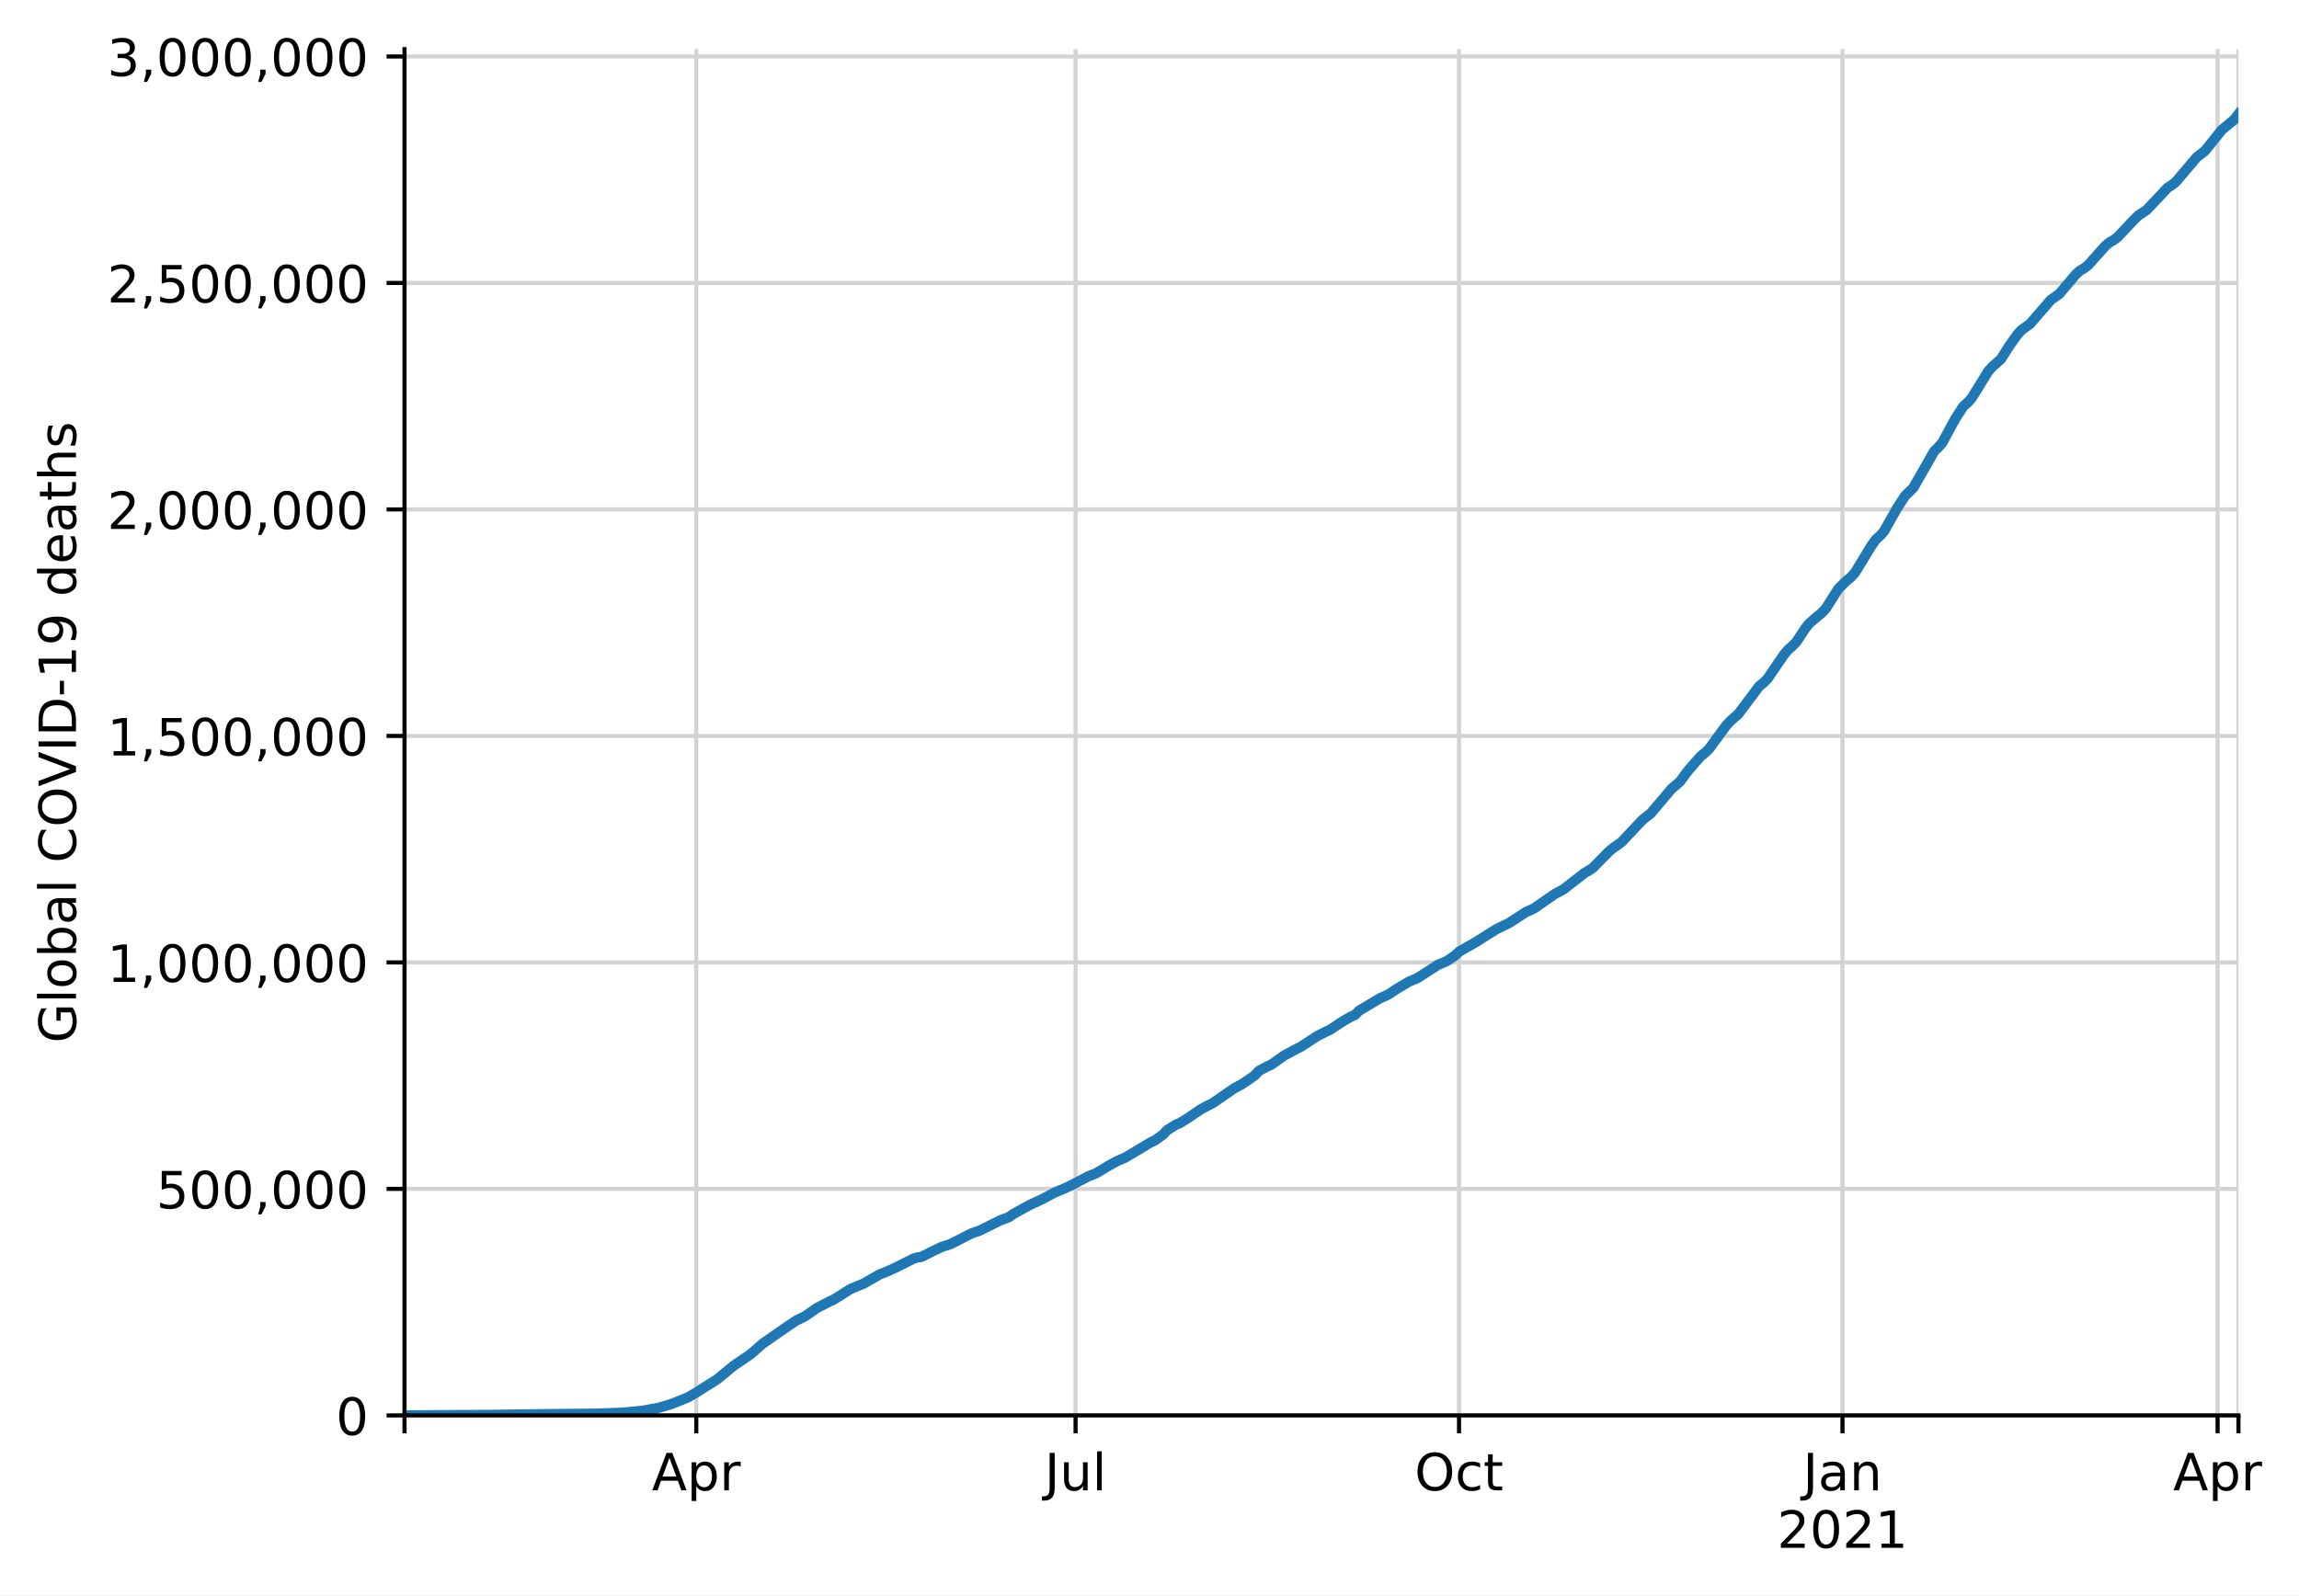
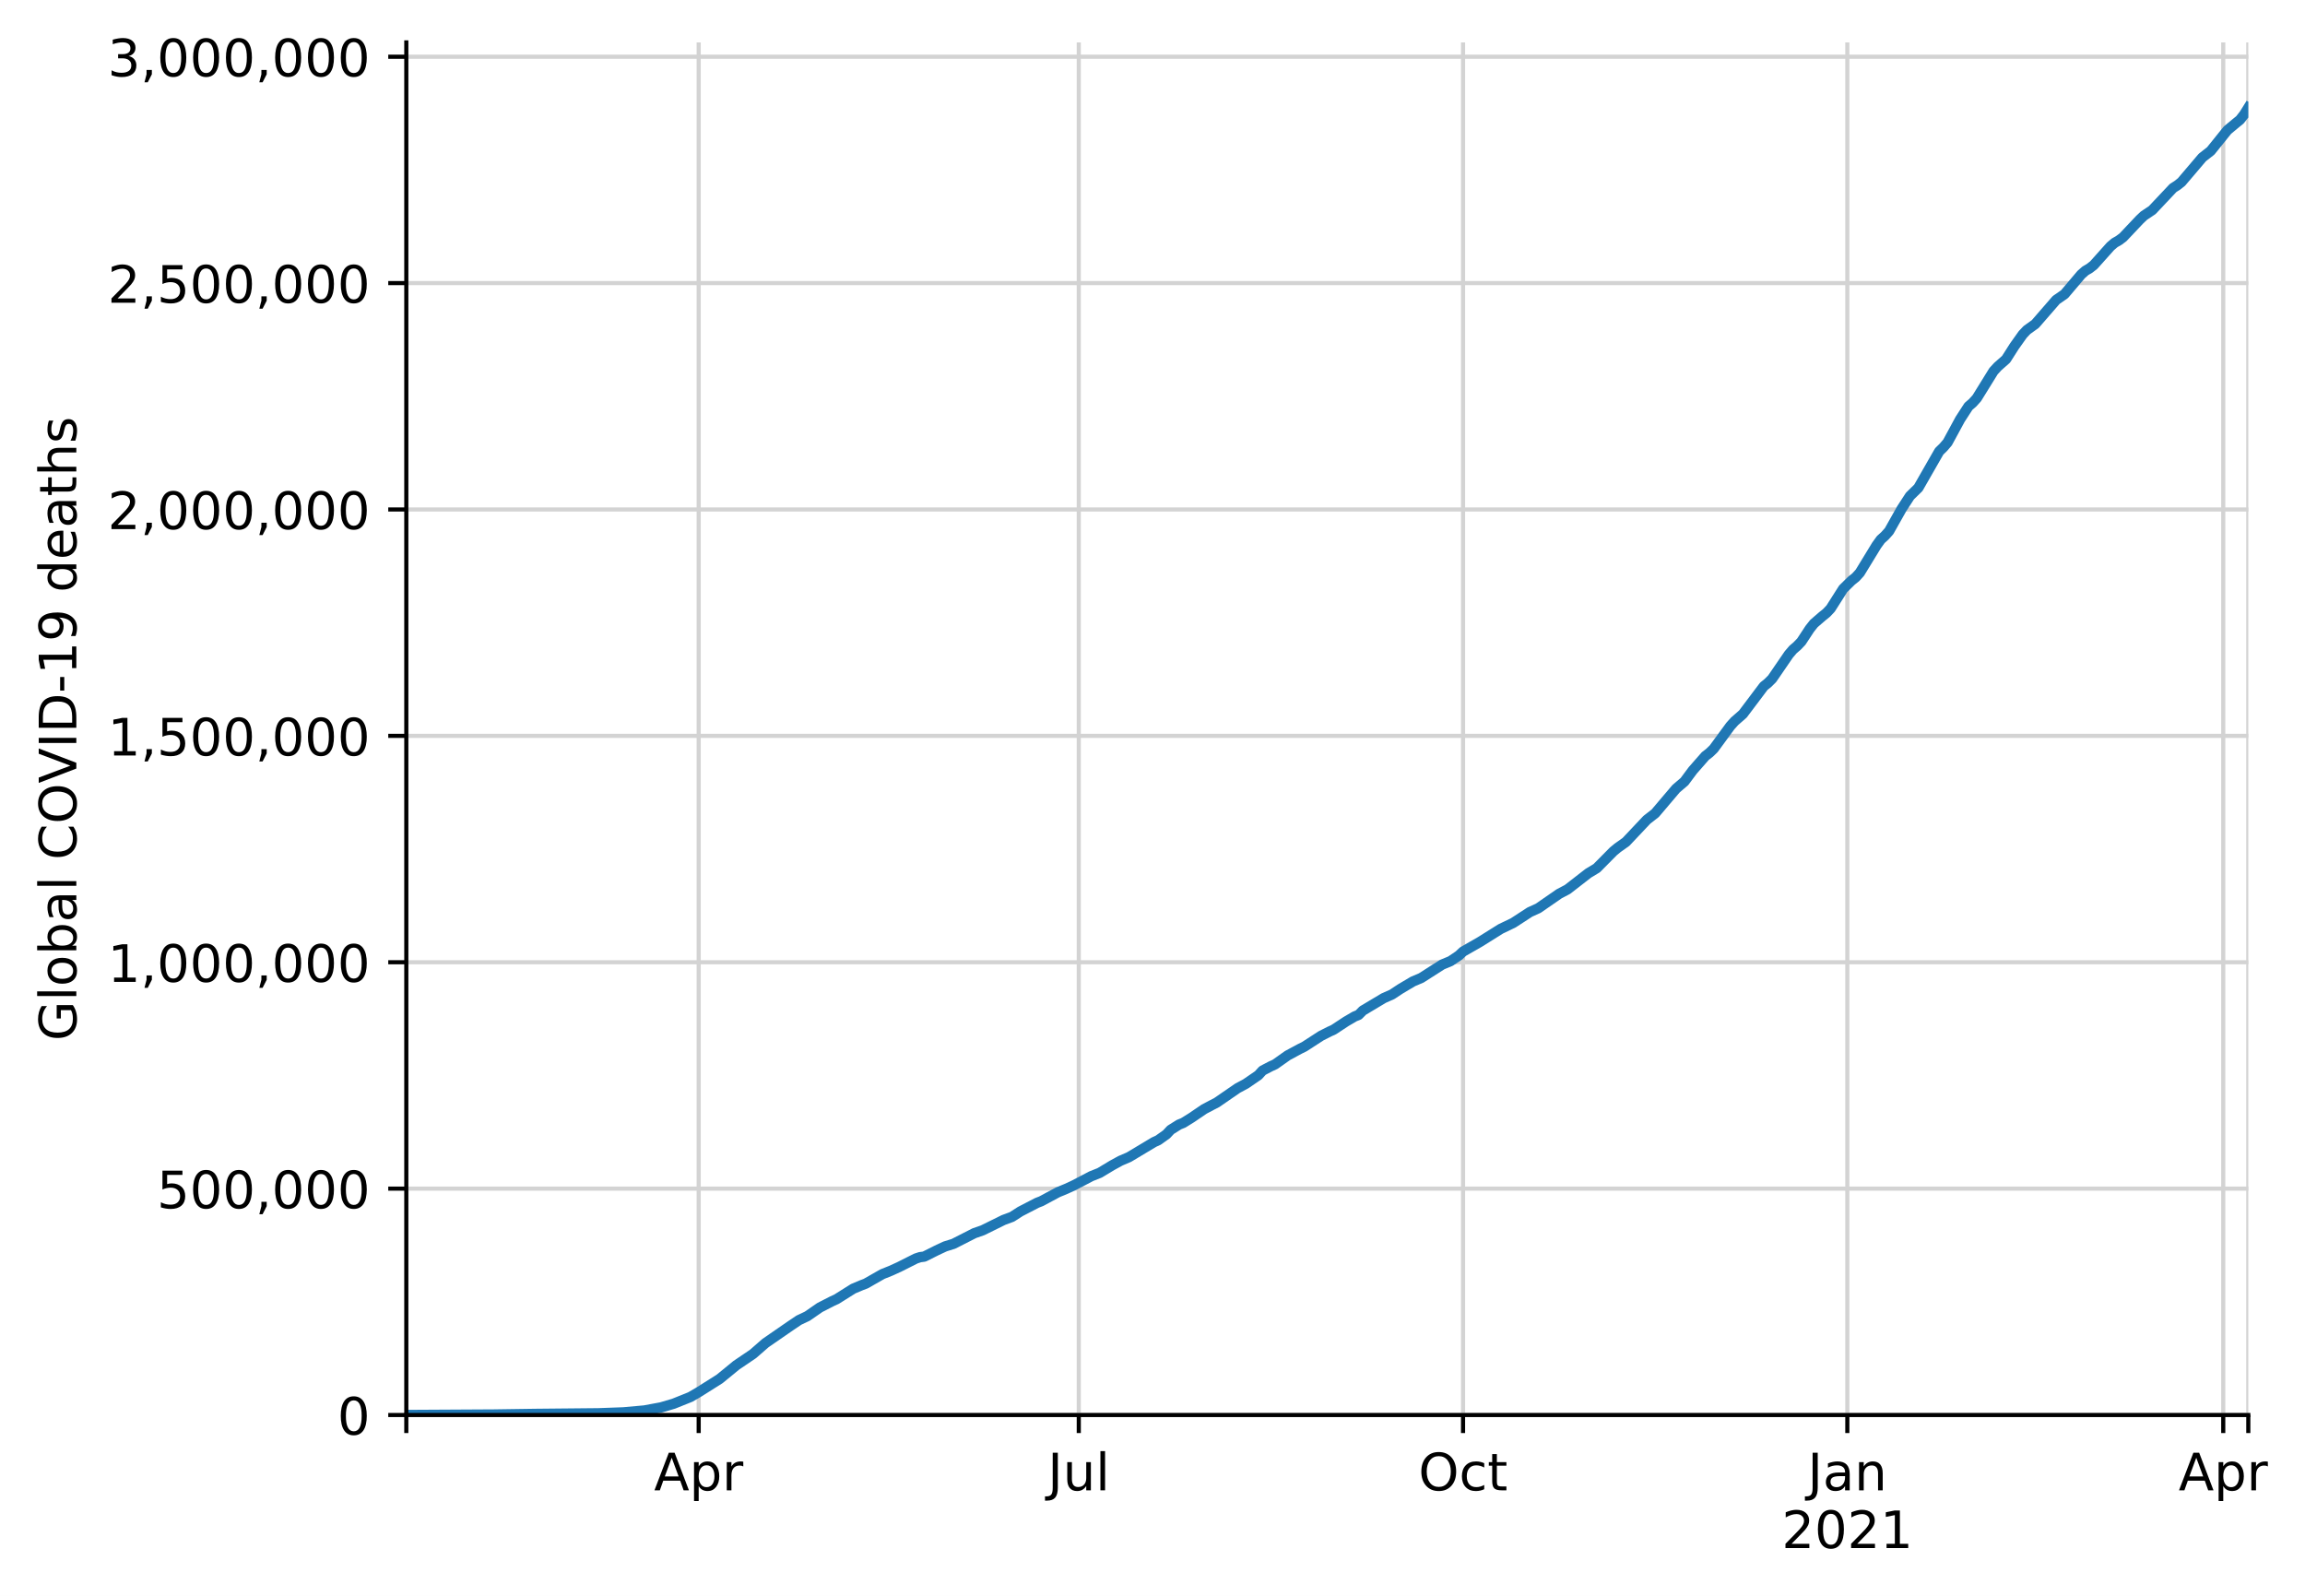
- <svg xmlns="http://www.w3.org/2000/svg" xmlns:xlink="http://www.w3.org/1999/xlink" height="310.769pt" version="1.1" viewBox="0 0 447.684 310.769" width="447.684pt">
+ <svg xmlns="http://www.w3.org/2000/svg" xmlns:xlink="http://www.w3.org/1999/xlink" height="309.41pt" version="1.1" viewBox="0 0 446.883 309.41" width="446.883pt">
  <defs>
    <style type="text/css">
*{stroke-linecap:butt;stroke-linejoin:round;}
  </style>
  </defs>
  <g id="figure_1">
    <g id="patch_1">
-       <path d="M 0 310.769  L 447.684 310.769  L 447.684 0  L 0 0  z " style="fill:#ffffff;" />
+       <path d="M 0 309.41  L 446.883 309.41  L 446.883 0  L 0 0  z " style="fill:#ffffff;" />
    </g>
    <g id="axes_1">
      <g id="patch_2">
-         <path d="M 78.772 275.693  L 435.892 275.693  L 435.892 9.581  L 78.772 9.581  z " style="fill:#ffffff;" />
+         <path d="M 78.772 274.334  L 435.892 274.334  L 435.892 8.222  L 78.772 8.222  z " style="fill:#ffffff;" />
      </g>
      <g id="matplotlib.axis_1">
        <g id="xtick_1">
          <g id="line2d_1">
-             <path clip-path="url(#p270c6a80e9)" d="M 78.772 275.693  L 78.772 9.581  " style="fill:none;stroke:#d3d3d3;stroke-linecap:square;stroke-width:0.8;" />
+             <path clip-path="url(#pab4416b828)" d="M 78.772 274.334  L 78.772 8.222  " style="fill:none;stroke:#d3d3d3;stroke-linecap:square;stroke-width:0.8;" />
          </g>
          <g id="line2d_2">
            <defs>
-               <path d="M 0 0  L 0 3.5  " id="m6f6cce01a2" style="stroke:#000000;stroke-width:0.8;" />
-             </defs>
-             <g>
-               <use style="stroke:#000000;stroke-width:0.8;" x="78.772" xlink:href="#m6f6cce01a2" y="275.693" />
+               <path d="M 0 0  L 0 3.5  " id="m6e2d9ed2b7" style="stroke:#000000;stroke-width:0.8;" />
+             </defs>
+             <g>
+               <use style="stroke:#000000;stroke-width:0.8;" x="78.772" xlink:href="#m6e2d9ed2b7" y="274.334" />
            </g>
          </g>
        </g>
        <g id="xtick_2">
          <g id="line2d_3">
-             <path clip-path="url(#p270c6a80e9)" d="M 135.586 275.693  L 135.586 9.581  " style="fill:none;stroke:#d3d3d3;stroke-linecap:square;stroke-width:0.8;" />
+             <path clip-path="url(#pab4416b828)" d="M 135.458 274.334  L 135.458 8.222  " style="fill:none;stroke:#d3d3d3;stroke-linecap:square;stroke-width:0.8;" />
          </g>
          <g id="line2d_4">
            <g>
-               <use style="stroke:#000000;stroke-width:0.8;" x="135.586" xlink:href="#m6f6cce01a2" y="275.693" />
+               <use style="stroke:#000000;stroke-width:0.8;" x="135.458" xlink:href="#m6e2d9ed2b7" y="274.334" />
            </g>
          </g>
          <g id="text_1">
            <defs>
              <path d="M 34.188 63.188  L 20.797 26.906  L 47.609 26.906  z M 28.609 72.906  L 39.797 72.906  L 67.578 0  L 57.328 0  L 50.688 18.703  L 17.828 18.703  L 11.188 0  L 0.781 0  z " id="DejaVuSans-65" />
              <path d="M 18.109 8.203  L 18.109 -20.797  L 9.078 -20.797  L 9.078 54.688  L 18.109 54.688  L 18.109 46.391  Q 20.953 51.266 25.266 53.625  Q 29.594 56 35.594 56  Q 45.562 56 51.781 48.094  Q 58.016 40.188 58.016 27.297  Q 58.016 14.406 51.781 6.484  Q 45.562 -1.422 35.594 -1.422  Q 29.594 -1.422 25.266 0.953  Q 20.953 3.328 18.109 8.203  z M 48.688 27.297  Q 48.688 37.203 44.609 42.844  Q 40.531 48.484 33.406 48.484  Q 26.266 48.484 22.188 42.844  Q 18.109 37.203 18.109 27.297  Q 18.109 17.391 22.188 11.75  Q 26.266 6.109 33.406 6.109  Q 40.531 6.109 44.609 11.75  Q 48.688 17.391 48.688 27.297  z " id="DejaVuSans-112" />
              <path d="M 41.109 46.297  Q 39.594 47.172 37.812 47.578  Q 36.031 48 33.891 48  Q 26.266 48 22.188 43.047  Q 18.109 38.094 18.109 28.812  L 18.109 0  L 9.078 0  L 9.078 54.688  L 18.109 54.688  L 18.109 46.188  Q 20.953 51.172 25.484 53.578  Q 30.031 56 36.531 56  Q 37.453 56 38.578 55.875  Q 39.703 55.766 41.062 55.516  z " id="DejaVuSans-114" />
            </defs>
-             <g transform="translate(126.9364 290.2914)scale(0.1 -0.1)">
+             <g transform="translate(126.8076 288.9323)scale(0.1 -0.1)">
              <use xlink:href="#DejaVuSans-65" />
              <use x="68.408" xlink:href="#DejaVuSans-112" />
              <use x="131.885" xlink:href="#DejaVuSans-114" />
            </g>
          </g>
        </g>
        <g id="xtick_3">
          <g id="line2d_5">
-             <path clip-path="url(#p270c6a80e9)" d="M 209.445 275.693  L 209.445 9.581  " style="fill:none;stroke:#d3d3d3;stroke-linecap:square;stroke-width:0.8;" />
+             <path clip-path="url(#pab4416b828)" d="M 209.149 274.334  L 209.149 8.222  " style="fill:none;stroke:#d3d3d3;stroke-linecap:square;stroke-width:0.8;" />
          </g>
          <g id="line2d_6">
            <g>
-               <use style="stroke:#000000;stroke-width:0.8;" x="209.445" xlink:href="#m6f6cce01a2" y="275.693" />
+               <use style="stroke:#000000;stroke-width:0.8;" x="209.149" xlink:href="#m6e2d9ed2b7" y="274.334" />
            </g>
          </g>
          <g id="text_2">
            <defs>
              <path d="M 9.812 72.906  L 19.672 72.906  L 19.672 5.078  Q 19.672 -8.109 14.672 -14.062  Q 9.672 -20.016 -1.422 -20.016  L -5.172 -20.016  L -5.172 -11.719  L -2.094 -11.719  Q 4.438 -11.719 7.125 -8.047  Q 9.812 -4.391 9.812 5.078  z " id="DejaVuSans-74" />
              <path d="M 8.5 21.578  L 8.5 54.688  L 17.484 54.688  L 17.484 21.922  Q 17.484 14.156 20.5 10.266  Q 23.531 6.391 29.594 6.391  Q 36.859 6.391 41.078 11.031  Q 45.312 15.672 45.312 23.688  L 45.312 54.688  L 54.297 54.688  L 54.297 0  L 45.312 0  L 45.312 8.406  Q 42.047 3.422 37.719 1  Q 33.406 -1.422 27.688 -1.422  Q 18.266 -1.422 13.375 4.438  Q 8.5 10.297 8.5 21.578  z M 31.109 56  z " id="DejaVuSans-117" />
              <path d="M 9.422 75.984  L 18.406 75.984  L 18.406 0  L 9.422 0  z " id="DejaVuSans-108" />
            </defs>
-             <g transform="translate(203.4125 290.2914)scale(0.1 -0.1)">
+             <g transform="translate(203.1162 288.9323)scale(0.1 -0.1)">
              <use xlink:href="#DejaVuSans-74" />
              <use x="29.492" xlink:href="#DejaVuSans-117" />
              <use x="92.871" xlink:href="#DejaVuSans-108" />
            </g>
          </g>
        </g>
        <g id="xtick_4">
          <g id="line2d_7">
-             <path clip-path="url(#p270c6a80e9)" d="M 284.116 275.693  L 284.116 9.581  " style="fill:none;stroke:#d3d3d3;stroke-linecap:square;stroke-width:0.8;" />
+             <path clip-path="url(#pab4416b828)" d="M 283.65 274.334  L 283.65 8.222  " style="fill:none;stroke:#d3d3d3;stroke-linecap:square;stroke-width:0.8;" />
          </g>
          <g id="line2d_8">
            <g>
-               <use style="stroke:#000000;stroke-width:0.8;" x="284.116" xlink:href="#m6f6cce01a2" y="275.693" />
+               <use style="stroke:#000000;stroke-width:0.8;" x="283.65" xlink:href="#m6e2d9ed2b7" y="274.334" />
            </g>
          </g>
          <g id="text_3">
            <defs>
              <path d="M 39.406 66.219  Q 28.656 66.219 22.328 58.203  Q 16.016 50.203 16.016 36.375  Q 16.016 22.609 22.328 14.594  Q 28.656 6.594 39.406 6.594  Q 50.141 6.594 56.422 14.594  Q 62.703 22.609 62.703 36.375  Q 62.703 50.203 56.422 58.203  Q 50.141 66.219 39.406 66.219  z M 39.406 74.219  Q 54.734 74.219 63.906 63.938  Q 73.094 53.656 73.094 36.375  Q 73.094 19.141 63.906 8.859  Q 54.734 -1.422 39.406 -1.422  Q 24.031 -1.422 14.812 8.828  Q 5.609 19.094 5.609 36.375  Q 5.609 53.656 14.812 63.938  Q 24.031 74.219 39.406 74.219  z " id="DejaVuSans-79" />
              <path d="M 48.781 52.594  L 48.781 44.188  Q 44.969 46.297 41.141 47.344  Q 37.312 48.391 33.406 48.391  Q 24.656 48.391 19.812 42.844  Q 14.984 37.312 14.984 27.297  Q 14.984 17.281 19.812 11.734  Q 24.656 6.203 33.406 6.203  Q 37.312 6.203 41.141 7.25  Q 44.969 8.297 48.781 10.406  L 48.781 2.094  Q 45.016 0.344 40.984 -0.531  Q 36.969 -1.422 32.422 -1.422  Q 20.062 -1.422 12.781 6.344  Q 5.516 14.109 5.516 27.297  Q 5.516 40.672 12.859 48.328  Q 20.219 56 33.016 56  Q 37.156 56 41.109 55.141  Q 45.062 54.297 48.781 52.594  z " id="DejaVuSans-99" />
              <path d="M 18.312 70.219  L 18.312 54.688  L 36.812 54.688  L 36.812 47.703  L 18.312 47.703  L 18.312 18.016  Q 18.312 11.328 20.141 9.422  Q 21.969 7.516 27.594 7.516  L 36.812 7.516  L 36.812 0  L 27.594 0  Q 17.188 0 13.234 3.875  Q 9.281 7.766 9.281 18.016  L 9.281 47.703  L 2.688 47.703  L 2.688 54.688  L 9.281 54.688  L 9.281 70.219  z " id="DejaVuSans-116" />
            </defs>
-             <g transform="translate(275.4706 290.2914)scale(0.1 -0.1)">
+             <g transform="translate(275.0049 288.9323)scale(0.1 -0.1)">
              <use xlink:href="#DejaVuSans-79" />
              <use x="78.711" xlink:href="#DejaVuSans-99" />
              <use x="133.691" xlink:href="#DejaVuSans-116" />
            </g>
          </g>
        </g>
        <g id="xtick_5">
          <g id="line2d_9">
-             <path clip-path="url(#p270c6a80e9)" d="M 358.786 275.693  L 358.786 9.581  " style="fill:none;stroke:#d3d3d3;stroke-linecap:square;stroke-width:0.8;" />
+             <path clip-path="url(#pab4416b828)" d="M 358.151 274.334  L 358.151 8.222  " style="fill:none;stroke:#d3d3d3;stroke-linecap:square;stroke-width:0.8;" />
          </g>
          <g id="line2d_10">
            <g>
-               <use style="stroke:#000000;stroke-width:0.8;" x="358.786" xlink:href="#m6f6cce01a2" y="275.693" />
+               <use style="stroke:#000000;stroke-width:0.8;" x="358.151" xlink:href="#m6e2d9ed2b7" y="274.334" />
            </g>
          </g>
          <g id="text_4">
            <defs>
              <path d="M 34.281 27.484  Q 23.391 27.484 19.188 25  Q 14.984 22.516 14.984 16.5  Q 14.984 11.719 18.141 8.906  Q 21.297 6.109 26.703 6.109  Q 34.188 6.109 38.703 11.406  Q 43.219 16.703 43.219 25.484  L 43.219 27.484  z M 52.203 31.203  L 52.203 0  L 43.219 0  L 43.219 8.297  Q 40.141 3.328 35.547 0.953  Q 30.953 -1.422 24.312 -1.422  Q 15.922 -1.422 10.953 3.297  Q 6 8.016 6 15.922  Q 6 25.141 12.172 29.828  Q 18.359 34.516 30.609 34.516  L 43.219 34.516  L 43.219 35.406  Q 43.219 41.609 39.141 45  Q 35.062 48.391 27.688 48.391  Q 23 48.391 18.547 47.266  Q 14.109 46.141 10.016 43.891  L 10.016 52.203  Q 14.938 54.109 19.578 55.047  Q 24.219 56 28.609 56  Q 40.484 56 46.344 49.844  Q 52.203 43.703 52.203 31.203  z " id="DejaVuSans-97" />
              <path d="M 54.891 33.016  L 54.891 0  L 45.906 0  L 45.906 32.719  Q 45.906 40.484 42.875 44.328  Q 39.844 48.188 33.797 48.188  Q 26.516 48.188 22.312 43.547  Q 18.109 38.922 18.109 30.906  L 18.109 0  L 9.078 0  L 9.078 54.688  L 18.109 54.688  L 18.109 46.188  Q 21.344 51.125 25.703 53.562  Q 30.078 56 35.797 56  Q 45.219 56 50.047 50.172  Q 54.891 44.344 54.891 33.016  z " id="DejaVuSans-110" />
            </defs>
-             <g transform="translate(351.0786 290.2914)scale(0.1 -0.1)">
+             <g transform="translate(350.4437 288.9323)scale(0.1 -0.1)">
              <use xlink:href="#DejaVuSans-74" />
              <use x="29.492" xlink:href="#DejaVuSans-97" />
              <use x="90.771" xlink:href="#DejaVuSans-110" />
            </g>
            <defs>
              <path d="M 19.188 8.297  L 53.609 8.297  L 53.609 0  L 7.328 0  L 7.328 8.297  Q 12.938 14.109 22.625 23.891  Q 32.328 33.688 34.812 36.531  Q 39.547 41.844 41.422 45.531  Q 43.312 49.219 43.312 52.781  Q 43.312 58.594 39.234 62.25  Q 35.156 65.922 28.609 65.922  Q 23.969 65.922 18.812 64.312  Q 13.672 62.703 7.812 59.422  L 7.812 69.391  Q 13.766 71.781 18.938 73  Q 24.125 74.219 28.422 74.219  Q 39.75 74.219 46.484 68.547  Q 53.219 62.891 53.219 53.422  Q 53.219 48.922 51.531 44.891  Q 49.859 40.875 45.406 35.406  Q 44.188 33.984 37.641 27.219  Q 31.109 20.453 19.188 8.297  z " id="DejaVuSans-50" />
              <path d="M 31.781 66.406  Q 24.172 66.406 20.328 58.906  Q 16.5 51.422 16.5 36.375  Q 16.5 21.391 20.328 13.891  Q 24.172 6.391 31.781 6.391  Q 39.453 6.391 43.281 13.891  Q 47.125 21.391 47.125 36.375  Q 47.125 51.422 43.281 58.906  Q 39.453 66.406 31.781 66.406  z M 31.781 74.219  Q 44.047 74.219 50.516 64.516  Q 56.984 54.828 56.984 36.375  Q 56.984 17.969 50.516 8.266  Q 44.047 -1.422 31.781 -1.422  Q 19.531 -1.422 13.062 8.266  Q 6.594 17.969 6.594 36.375  Q 6.594 54.828 13.062 64.516  Q 19.531 74.219 31.781 74.219  z " id="DejaVuSans-48" />
              <path d="M 12.406 8.297  L 28.516 8.297  L 28.516 63.922  L 10.984 60.406  L 10.984 69.391  L 28.422 72.906  L 38.281 72.906  L 38.281 8.297  L 54.391 8.297  L 54.391 0  L 12.406 0  z " id="DejaVuSans-49" />
            </defs>
-             <g transform="translate(346.0614 301.4892)scale(0.1 -0.1)">
+             <g transform="translate(345.4265 300.1301)scale(0.1 -0.1)">
              <use xlink:href="#DejaVuSans-50" />
              <use x="63.623" xlink:href="#DejaVuSans-48" />
              <use x="127.246" xlink:href="#DejaVuSans-50" />
              <use x="190.869" xlink:href="#DejaVuSans-49" />
            </g>
          </g>
        </g>
        <g id="xtick_6">
          <g id="line2d_11">
-             <path clip-path="url(#p270c6a80e9)" d="M 431.834 275.693  L 431.834 9.581  " style="fill:none;stroke:#d3d3d3;stroke-linecap:square;stroke-width:0.8;" />
+             <path clip-path="url(#pab4416b828)" d="M 431.033 274.334  L 431.033 8.222  " style="fill:none;stroke:#d3d3d3;stroke-linecap:square;stroke-width:0.8;" />
          </g>
          <g id="line2d_12">
            <g>
-               <use style="stroke:#000000;stroke-width:0.8;" x="431.834" xlink:href="#m6f6cce01a2" y="275.693" />
+               <use style="stroke:#000000;stroke-width:0.8;" x="431.033" xlink:href="#m6e2d9ed2b7" y="274.334" />
            </g>
          </g>
          <g id="text_5">
-             <g transform="translate(423.1837 290.2914)scale(0.1 -0.1)">
+             <g transform="translate(422.3831 288.9323)scale(0.1 -0.1)">
              <use xlink:href="#DejaVuSans-65" />
              <use x="68.408" xlink:href="#DejaVuSans-112" />
              <use x="131.885" xlink:href="#DejaVuSans-114" />
            </g>
          </g>
        </g>
        <g id="xtick_7">
          <g id="line2d_13">
-             <path clip-path="url(#p270c6a80e9)" d="M 435.892 275.693  L 435.892 9.581  " style="fill:none;stroke:#d3d3d3;stroke-linecap:square;stroke-width:0.8;" />
+             <path clip-path="url(#pab4416b828)" d="M 435.892 274.334  L 435.892 8.222  " style="fill:none;stroke:#d3d3d3;stroke-linecap:square;stroke-width:0.8;" />
          </g>
          <g id="line2d_14">
            <g>
-               <use style="stroke:#000000;stroke-width:0.8;" x="435.892" xlink:href="#m6f6cce01a2" y="275.693" />
+               <use style="stroke:#000000;stroke-width:0.8;" x="435.892" xlink:href="#m6e2d9ed2b7" y="274.334" />
            </g>
          </g>
        </g>
      </g>
      <g id="matplotlib.axis_2">
        <g id="ytick_1">
          <g id="line2d_15">
-             <path clip-path="url(#p270c6a80e9)" d="M 78.772 275.693  L 435.892 275.693  " style="fill:none;stroke:#d3d3d3;stroke-linecap:square;stroke-width:0.8;" />
+             <path clip-path="url(#pab4416b828)" d="M 78.772 274.334  L 435.892 274.334  " style="fill:none;stroke:#d3d3d3;stroke-linecap:square;stroke-width:0.8;" />
          </g>
          <g id="line2d_16">
            <defs>
-               <path d="M 0 0  L -3.5 0  " id="m92d50f9fed" style="stroke:#000000;stroke-width:0.8;" />
-             </defs>
-             <g>
-               <use style="stroke:#000000;stroke-width:0.8;" x="78.772" xlink:href="#m92d50f9fed" y="275.693" />
+               <path d="M 0 0  L -3.5 0  " id="m5b19276e36" style="stroke:#000000;stroke-width:0.8;" />
+             </defs>
+             <g>
+               <use style="stroke:#000000;stroke-width:0.8;" x="78.772" xlink:href="#m5b19276e36" y="274.334" />
            </g>
          </g>
          <g id="text_6">
-             <g transform="translate(65.40937 279.4921)scale(0.1 -0.1)">
+             <g transform="translate(65.40937 278.133)scale(0.1 -0.1)">
              <use xlink:href="#DejaVuSans-48" />
            </g>
          </g>
        </g>
        <g id="ytick_2">
          <g id="line2d_17">
-             <path clip-path="url(#p270c6a80e9)" d="M 78.772 231.577  L 435.892 231.577  " style="fill:none;stroke:#d3d3d3;stroke-linecap:square;stroke-width:0.8;" />
+             <path clip-path="url(#pab4416b828)" d="M 78.772 230.445  L 435.892 230.445  " style="fill:none;stroke:#d3d3d3;stroke-linecap:square;stroke-width:0.8;" />
          </g>
          <g id="line2d_18">
            <g>
-               <use style="stroke:#000000;stroke-width:0.8;" x="78.772" xlink:href="#m92d50f9fed" y="231.577" />
+               <use style="stroke:#000000;stroke-width:0.8;" x="78.772" xlink:href="#m5b19276e36" y="230.445" />
            </g>
          </g>
          <g id="text_7">
            <defs>
              <path d="M 10.797 72.906  L 49.516 72.906  L 49.516 64.594  L 19.828 64.594  L 19.828 46.734  Q 21.969 47.469 24.109 47.828  Q 26.266 48.188 28.422 48.188  Q 40.625 48.188 47.75 41.5  Q 54.891 34.812 54.891 23.391  Q 54.891 11.625 47.562 5.094  Q 40.234 -1.422 26.906 -1.422  Q 22.312 -1.422 17.547 -0.641  Q 12.797 0.141 7.719 1.703  L 7.719 11.625  Q 12.109 9.234 16.797 8.062  Q 21.484 6.891 26.703 6.891  Q 35.156 6.891 40.078 11.328  Q 45.016 15.766 45.016 23.391  Q 45.016 31 40.078 35.438  Q 35.156 39.891 26.703 39.891  Q 22.75 39.891 18.812 39.016  Q 14.891 38.141 10.797 36.281  z " id="DejaVuSans-53" />
              <path d="M 11.719 12.406  L 22.016 12.406  L 22.016 4  L 14.016 -11.625  L 7.719 -11.625  L 11.719 4  z " id="DejaVuSans-44" />
            </defs>
-             <g transform="translate(30.41875 235.3765)scale(0.1 -0.1)">
+             <g transform="translate(30.41875 234.2439)scale(0.1 -0.1)">
              <use xlink:href="#DejaVuSans-53" />
              <use x="63.623" xlink:href="#DejaVuSans-48" />
              <use x="127.246" xlink:href="#DejaVuSans-48" />
              <use x="190.869" xlink:href="#DejaVuSans-44" />
              <use x="222.656" xlink:href="#DejaVuSans-48" />
              <use x="286.279" xlink:href="#DejaVuSans-48" />
              <use x="349.902" xlink:href="#DejaVuSans-48" />
            </g>
          </g>
        </g>
        <g id="ytick_3">
          <g id="line2d_19">
-             <path clip-path="url(#p270c6a80e9)" d="M 78.772 187.462  L 435.892 187.462  " style="fill:none;stroke:#d3d3d3;stroke-linecap:square;stroke-width:0.8;" />
+             <path clip-path="url(#pab4416b828)" d="M 78.772 186.556  L 435.892 186.556  " style="fill:none;stroke:#d3d3d3;stroke-linecap:square;stroke-width:0.8;" />
          </g>
          <g id="line2d_20">
            <g>
-               <use style="stroke:#000000;stroke-width:0.8;" x="78.772" xlink:href="#m92d50f9fed" y="187.462" />
+               <use style="stroke:#000000;stroke-width:0.8;" x="78.772" xlink:href="#m5b19276e36" y="186.556" />
            </g>
          </g>
          <g id="text_8">
-             <g transform="translate(20.87813 191.2609)scale(0.1 -0.1)">
+             <g transform="translate(20.87813 190.3548)scale(0.1 -0.1)">
              <use xlink:href="#DejaVuSans-49" />
              <use x="63.623" xlink:href="#DejaVuSans-44" />
              <use x="95.41" xlink:href="#DejaVuSans-48" />
              <use x="159.033" xlink:href="#DejaVuSans-48" />
              <use x="222.656" xlink:href="#DejaVuSans-48" />
              <use x="286.279" xlink:href="#DejaVuSans-44" />
              <use x="318.066" xlink:href="#DejaVuSans-48" />
              <use x="381.689" xlink:href="#DejaVuSans-48" />
              <use x="445.312" xlink:href="#DejaVuSans-48" />
            </g>
          </g>
        </g>
        <g id="ytick_4">
          <g id="line2d_21">
-             <path clip-path="url(#p270c6a80e9)" d="M 78.772 143.346  L 435.892 143.346  " style="fill:none;stroke:#d3d3d3;stroke-linecap:square;stroke-width:0.8;" />
+             <path clip-path="url(#pab4416b828)" d="M 78.772 142.667  L 435.892 142.667  " style="fill:none;stroke:#d3d3d3;stroke-linecap:square;stroke-width:0.8;" />
          </g>
          <g id="line2d_22">
            <g>
-               <use style="stroke:#000000;stroke-width:0.8;" x="78.772" xlink:href="#m92d50f9fed" y="143.346" />
+               <use style="stroke:#000000;stroke-width:0.8;" x="78.772" xlink:href="#m5b19276e36" y="142.667" />
            </g>
          </g>
          <g id="text_9">
-             <g transform="translate(20.87813 147.1453)scale(0.1 -0.1)">
+             <g transform="translate(20.87813 146.4657)scale(0.1 -0.1)">
              <use xlink:href="#DejaVuSans-49" />
              <use x="63.623" xlink:href="#DejaVuSans-44" />
              <use x="95.41" xlink:href="#DejaVuSans-53" />
              <use x="159.033" xlink:href="#DejaVuSans-48" />
              <use x="222.656" xlink:href="#DejaVuSans-48" />
              <use x="286.279" xlink:href="#DejaVuSans-44" />
              <use x="318.066" xlink:href="#DejaVuSans-48" />
              <use x="381.689" xlink:href="#DejaVuSans-48" />
              <use x="445.312" xlink:href="#DejaVuSans-48" />
            </g>
          </g>
        </g>
        <g id="ytick_5">
          <g id="line2d_23">
-             <path clip-path="url(#p270c6a80e9)" d="M 78.772 99.23  L 435.892 99.23  " style="fill:none;stroke:#d3d3d3;stroke-linecap:square;stroke-width:0.8;" />
+             <path clip-path="url(#pab4416b828)" d="M 78.772 98.777  L 435.892 98.777  " style="fill:none;stroke:#d3d3d3;stroke-linecap:square;stroke-width:0.8;" />
          </g>
          <g id="line2d_24">
            <g>
-               <use style="stroke:#000000;stroke-width:0.8;" x="78.772" xlink:href="#m92d50f9fed" y="99.23" />
+               <use style="stroke:#000000;stroke-width:0.8;" x="78.772" xlink:href="#m5b19276e36" y="98.777" />
            </g>
          </g>
          <g id="text_10">
-             <g transform="translate(20.87813 103.0297)scale(0.1 -0.1)">
+             <g transform="translate(20.87813 102.5766)scale(0.1 -0.1)">
              <use xlink:href="#DejaVuSans-50" />
              <use x="63.623" xlink:href="#DejaVuSans-44" />
              <use x="95.41" xlink:href="#DejaVuSans-48" />
              <use x="159.033" xlink:href="#DejaVuSans-48" />
              <use x="222.656" xlink:href="#DejaVuSans-48" />
              <use x="286.279" xlink:href="#DejaVuSans-44" />
              <use x="318.066" xlink:href="#DejaVuSans-48" />
              <use x="381.689" xlink:href="#DejaVuSans-48" />
              <use x="445.312" xlink:href="#DejaVuSans-48" />
            </g>
          </g>
        </g>
        <g id="ytick_6">
          <g id="line2d_25">
-             <path clip-path="url(#p270c6a80e9)" d="M 78.772 55.115  L 435.892 55.115  " style="fill:none;stroke:#d3d3d3;stroke-linecap:square;stroke-width:0.8;" />
+             <path clip-path="url(#pab4416b828)" d="M 78.772 54.888  L 435.892 54.888  " style="fill:none;stroke:#d3d3d3;stroke-linecap:square;stroke-width:0.8;" />
          </g>
          <g id="line2d_26">
            <g>
-               <use style="stroke:#000000;stroke-width:0.8;" x="78.772" xlink:href="#m92d50f9fed" y="55.115" />
+               <use style="stroke:#000000;stroke-width:0.8;" x="78.772" xlink:href="#m5b19276e36" y="54.888" />
            </g>
          </g>
          <g id="text_11">
-             <g transform="translate(20.87813 58.91405)scale(0.1 -0.1)">
+             <g transform="translate(20.87813 58.68754)scale(0.1 -0.1)">
              <use xlink:href="#DejaVuSans-50" />
              <use x="63.623" xlink:href="#DejaVuSans-44" />
              <use x="95.41" xlink:href="#DejaVuSans-53" />
              <use x="159.033" xlink:href="#DejaVuSans-48" />
              <use x="222.656" xlink:href="#DejaVuSans-48" />
              <use x="286.279" xlink:href="#DejaVuSans-44" />
              <use x="318.066" xlink:href="#DejaVuSans-48" />
              <use x="381.689" xlink:href="#DejaVuSans-48" />
              <use x="445.312" xlink:href="#DejaVuSans-48" />
            </g>
          </g>
        </g>
        <g id="ytick_7">
          <g id="line2d_27">
-             <path clip-path="url(#p270c6a80e9)" d="M 78.772 10.999  L 435.892 10.999  " style="fill:none;stroke:#d3d3d3;stroke-linecap:square;stroke-width:0.8;" />
+             <path clip-path="url(#pab4416b828)" d="M 78.772 10.999  L 435.892 10.999  " style="fill:none;stroke:#d3d3d3;stroke-linecap:square;stroke-width:0.8;" />
          </g>
          <g id="line2d_28">
            <g>
-               <use style="stroke:#000000;stroke-width:0.8;" x="78.772" xlink:href="#m92d50f9fed" y="10.999" />
+               <use style="stroke:#000000;stroke-width:0.8;" x="78.772" xlink:href="#m5b19276e36" y="10.999" />
            </g>
          </g>
          <g id="text_12">
            <defs>
              <path d="M 40.578 39.312  Q 47.656 37.797 51.625 33  Q 55.609 28.219 55.609 21.188  Q 55.609 10.406 48.188 4.484  Q 40.766 -1.422 27.094 -1.422  Q 22.516 -1.422 17.656 -0.516  Q 12.797 0.391 7.625 2.203  L 7.625 11.719  Q 11.719 9.328 16.594 8.109  Q 21.484 6.891 26.812 6.891  Q 36.078 6.891 40.938 10.547  Q 45.797 14.203 45.797 21.188  Q 45.797 27.641 41.281 31.266  Q 36.766 34.906 28.719 34.906  L 20.219 34.906  L 20.219 43.016  L 29.109 43.016  Q 36.375 43.016 40.234 45.922  Q 44.094 48.828 44.094 54.297  Q 44.094 59.906 40.109 62.906  Q 36.141 65.922 28.719 65.922  Q 24.656 65.922 20.016 65.031  Q 15.375 64.156 9.812 62.312  L 9.812 71.094  Q 15.438 72.656 20.344 73.438  Q 25.25 74.219 29.594 74.219  Q 40.828 74.219 47.359 69.109  Q 53.906 64.016 53.906 55.328  Q 53.906 49.266 50.438 45.094  Q 46.969 40.922 40.578 39.312  z " id="DejaVuSans-51" />
            </defs>
            <g transform="translate(20.87813 14.79844)scale(0.1 -0.1)">
              <use xlink:href="#DejaVuSans-51" />
              <use x="63.623" xlink:href="#DejaVuSans-44" />
              <use x="95.41" xlink:href="#DejaVuSans-48" />
              <use x="159.033" xlink:href="#DejaVuSans-48" />
              <use x="222.656" xlink:href="#DejaVuSans-48" />
              <use x="286.279" xlink:href="#DejaVuSans-44" />
              <use x="318.066" xlink:href="#DejaVuSans-48" />
              <use x="381.689" xlink:href="#DejaVuSans-48" />
              <use x="445.312" xlink:href="#DejaVuSans-48" />
            </g>
          </g>
        </g>
        <g id="text_13">
          <defs>
            <path d="M 59.516 10.406  L 59.516 29.984  L 43.406 29.984  L 43.406 38.094  L 69.281 38.094  L 69.281 6.781  Q 63.578 2.734 56.688 0.656  Q 49.812 -1.422 42 -1.422  Q 24.906 -1.422 15.25 8.562  Q 5.609 18.562 5.609 36.375  Q 5.609 54.25 15.25 64.234  Q 24.906 74.219 42 74.219  Q 49.125 74.219 55.547 72.453  Q 61.969 70.703 67.391 67.281  L 67.391 56.781  Q 61.922 61.422 55.766 63.766  Q 49.609 66.109 42.828 66.109  Q 29.438 66.109 22.719 58.641  Q 16.016 51.172 16.016 36.375  Q 16.016 21.625 22.719 14.156  Q 29.438 6.688 42.828 6.688  Q 48.047 6.688 52.141 7.594  Q 56.25 8.5 59.516 10.406  z " id="DejaVuSans-71" />
            <path d="M 30.609 48.391  Q 23.391 48.391 19.188 42.75  Q 14.984 37.109 14.984 27.297  Q 14.984 17.484 19.156 11.844  Q 23.344 6.203 30.609 6.203  Q 37.797 6.203 41.984 11.859  Q 46.188 17.531 46.188 27.297  Q 46.188 37.016 41.984 42.703  Q 37.797 48.391 30.609 48.391  z M 30.609 56  Q 42.328 56 49.016 48.375  Q 55.719 40.766 55.719 27.297  Q 55.719 13.875 49.016 6.219  Q 42.328 -1.422 30.609 -1.422  Q 18.844 -1.422 12.172 6.219  Q 5.516 13.875 5.516 27.297  Q 5.516 40.766 12.172 48.375  Q 18.844 56 30.609 56  z " id="DejaVuSans-111" />
            <path d="M 48.688 27.297  Q 48.688 37.203 44.609 42.844  Q 40.531 48.484 33.406 48.484  Q 26.266 48.484 22.188 42.844  Q 18.109 37.203 18.109 27.297  Q 18.109 17.391 22.188 11.75  Q 26.266 6.109 33.406 6.109  Q 40.531 6.109 44.609 11.75  Q 48.688 17.391 48.688 27.297  z M 18.109 46.391  Q 20.953 51.266 25.266 53.625  Q 29.594 56 35.594 56  Q 45.562 56 51.781 48.094  Q 58.016 40.188 58.016 27.297  Q 58.016 14.406 51.781 6.484  Q 45.562 -1.422 35.594 -1.422  Q 29.594 -1.422 25.266 0.953  Q 20.953 3.328 18.109 8.203  L 18.109 0  L 9.078 0  L 9.078 75.984  L 18.109 75.984  z " id="DejaVuSans-98" />
            <path id="DejaVuSans-32" />
            <path d="M 64.406 67.281  L 64.406 56.891  Q 59.422 61.531 53.781 63.812  Q 48.141 66.109 41.797 66.109  Q 29.297 66.109 22.656 58.469  Q 16.016 50.828 16.016 36.375  Q 16.016 21.969 22.656 14.328  Q 29.297 6.688 41.797 6.688  Q 48.141 6.688 53.781 8.984  Q 59.422 11.281 64.406 15.922  L 64.406 5.609  Q 59.234 2.094 53.438 0.328  Q 47.656 -1.422 41.219 -1.422  Q 24.656 -1.422 15.125 8.703  Q 5.609 18.844 5.609 36.375  Q 5.609 53.953 15.125 64.078  Q 24.656 74.219 41.219 74.219  Q 47.75 74.219 53.531 72.484  Q 59.328 70.75 64.406 67.281  z " id="DejaVuSans-67" />
            <path d="M 28.609 0  L 0.781 72.906  L 11.078 72.906  L 34.188 11.531  L 57.328 72.906  L 67.578 72.906  L 39.797 0  z " id="DejaVuSans-86" />
            <path d="M 9.812 72.906  L 19.672 72.906  L 19.672 0  L 9.812 0  z " id="DejaVuSans-73" />
            <path d="M 19.672 64.797  L 19.672 8.109  L 31.594 8.109  Q 46.688 8.109 53.688 14.938  Q 60.688 21.781 60.688 36.531  Q 60.688 51.172 53.688 57.984  Q 46.688 64.797 31.594 64.797  z M 9.812 72.906  L 30.078 72.906  Q 51.266 72.906 61.172 64.094  Q 71.094 55.281 71.094 36.531  Q 71.094 17.672 61.125 8.828  Q 51.172 0 30.078 0  L 9.812 0  z " id="DejaVuSans-68" />
            <path d="M 4.891 31.391  L 31.203 31.391  L 31.203 23.391  L 4.891 23.391  z " id="DejaVuSans-45" />
            <path d="M 10.984 1.516  L 10.984 10.5  Q 14.703 8.734 18.5 7.812  Q 22.312 6.891 25.984 6.891  Q 35.75 6.891 40.891 13.453  Q 46.047 20.016 46.781 33.406  Q 43.953 29.203 39.594 26.953  Q 35.25 24.703 29.984 24.703  Q 19.047 24.703 12.672 31.312  Q 6.297 37.938 6.297 49.422  Q 6.297 60.641 12.938 67.422  Q 19.578 74.219 30.609 74.219  Q 43.266 74.219 49.922 64.516  Q 56.594 54.828 56.594 36.375  Q 56.594 19.141 48.406 8.859  Q 40.234 -1.422 26.422 -1.422  Q 22.703 -1.422 18.891 -0.688  Q 15.094 0.047 10.984 1.516  z M 30.609 32.422  Q 37.25 32.422 41.125 36.953  Q 45.016 41.5 45.016 49.422  Q 45.016 57.281 41.125 61.844  Q 37.25 66.406 30.609 66.406  Q 23.969 66.406 20.094 61.844  Q 16.219 57.281 16.219 49.422  Q 16.219 41.5 20.094 36.953  Q 23.969 32.422 30.609 32.422  z " id="DejaVuSans-57" />
            <path d="M 45.406 46.391  L 45.406 75.984  L 54.391 75.984  L 54.391 0  L 45.406 0  L 45.406 8.203  Q 42.578 3.328 38.25 0.953  Q 33.938 -1.422 27.875 -1.422  Q 17.969 -1.422 11.734 6.484  Q 5.516 14.406 5.516 27.297  Q 5.516 40.188 11.734 48.094  Q 17.969 56 27.875 56  Q 33.938 56 38.25 53.625  Q 42.578 51.266 45.406 46.391  z M 14.797 27.297  Q 14.797 17.391 18.875 11.75  Q 22.953 6.109 30.078 6.109  Q 37.203 6.109 41.297 11.75  Q 45.406 17.391 45.406 27.297  Q 45.406 37.203 41.297 42.844  Q 37.203 48.484 30.078 48.484  Q 22.953 48.484 18.875 42.844  Q 14.797 37.203 14.797 27.297  z " id="DejaVuSans-100" />
            <path d="M 56.203 29.594  L 56.203 25.203  L 14.891 25.203  Q 15.484 15.922 20.484 11.062  Q 25.484 6.203 34.422 6.203  Q 39.594 6.203 44.453 7.469  Q 49.312 8.734 54.109 11.281  L 54.109 2.781  Q 49.266 0.734 44.188 -0.344  Q 39.109 -1.422 33.891 -1.422  Q 20.797 -1.422 13.156 6.188  Q 5.516 13.812 5.516 26.812  Q 5.516 40.234 12.766 48.109  Q 20.016 56 32.328 56  Q 43.359 56 49.781 48.891  Q 56.203 41.797 56.203 29.594  z M 47.219 32.234  Q 47.125 39.594 43.094 43.984  Q 39.062 48.391 32.422 48.391  Q 24.906 48.391 20.391 44.141  Q 15.875 39.891 15.188 32.172  z " id="DejaVuSans-101" />
            <path d="M 54.891 33.016  L 54.891 0  L 45.906 0  L 45.906 32.719  Q 45.906 40.484 42.875 44.328  Q 39.844 48.188 33.797 48.188  Q 26.516 48.188 22.312 43.547  Q 18.109 38.922 18.109 30.906  L 18.109 0  L 9.078 0  L 9.078 75.984  L 18.109 75.984  L 18.109 46.188  Q 21.344 51.125 25.703 53.562  Q 30.078 56 35.797 56  Q 45.219 56 50.047 50.172  Q 54.891 44.344 54.891 33.016  z " id="DejaVuSans-104" />
            <path d="M 44.281 53.078  L 44.281 44.578  Q 40.484 46.531 36.375 47.5  Q 32.281 48.484 27.875 48.484  Q 21.188 48.484 17.844 46.438  Q 14.5 44.391 14.5 40.281  Q 14.5 37.156 16.891 35.375  Q 19.281 33.594 26.516 31.984  L 29.594 31.297  Q 39.156 29.25 43.188 25.516  Q 47.219 21.781 47.219 15.094  Q 47.219 7.469 41.188 3.016  Q 35.156 -1.422 24.609 -1.422  Q 20.219 -1.422 15.453 -0.562  Q 10.688 0.297 5.422 2  L 5.422 11.281  Q 10.406 8.688 15.234 7.391  Q 20.062 6.109 24.812 6.109  Q 31.156 6.109 34.562 8.281  Q 37.984 10.453 37.984 14.406  Q 37.984 18.062 35.516 20.016  Q 33.062 21.969 24.703 23.781  L 21.578 24.516  Q 13.234 26.266 9.516 29.906  Q 5.812 33.547 5.812 39.891  Q 5.812 47.609 11.281 51.797  Q 16.75 56 26.812 56  Q 31.781 56 36.172 55.266  Q 40.578 54.547 44.281 53.078  z " id="DejaVuSans-115" />
          </defs>
-           <g transform="translate(14.79844 203.1518)rotate(-90)scale(0.1 -0.1)">
+           <g transform="translate(14.79844 201.7927)rotate(-90)scale(0.1 -0.1)">
            <use xlink:href="#DejaVuSans-71" />
            <use x="77.49" xlink:href="#DejaVuSans-108" />
            <use x="105.273" xlink:href="#DejaVuSans-111" />
            <use x="166.455" xlink:href="#DejaVuSans-98" />
            <use x="229.932" xlink:href="#DejaVuSans-97" />
            <use x="291.211" xlink:href="#DejaVuSans-108" />
            <use x="318.994" xlink:href="#DejaVuSans-32" />
            <use x="350.781" xlink:href="#DejaVuSans-67" />
            <use x="420.605" xlink:href="#DejaVuSans-79" />
            <use x="499.301" xlink:href="#DejaVuSans-86" />
            <use x="567.709" xlink:href="#DejaVuSans-73" />
            <use x="597.201" xlink:href="#DejaVuSans-68" />
            <use x="674.203" xlink:href="#DejaVuSans-45" />
            <use x="710.287" xlink:href="#DejaVuSans-49" />
            <use x="773.91" xlink:href="#DejaVuSans-57" />
            <use x="837.533" xlink:href="#DejaVuSans-32" />
            <use x="869.32" xlink:href="#DejaVuSans-100" />
            <use x="932.797" xlink:href="#DejaVuSans-101" />
            <use x="994.32" xlink:href="#DejaVuSans-97" />
            <use x="1055.6" xlink:href="#DejaVuSans-116" />
            <use x="1094.809" xlink:href="#DejaVuSans-104" />
            <use x="1158.188" xlink:href="#DejaVuSans-115" />
          </g>
        </g>
      </g>
      <g id="line2d_29">
-         <path clip-path="url(#p270c6a80e9)" d="M 78.772 275.691  L 95.816 275.594  L 103.933 275.476  L 116.107 275.357  L 120.977 275.178  L 125.035 274.812  L 128.282 274.208  L 130.717 273.49  L 133.963 272.183  L 135.586 271.235  L 139.645 268.668  L 141.268 267.339  L 142.891 266.001  L 146.138 263.798  L 148.573 261.67  L 153.442 258.298  L 155.066 257.204  L 156.689 256.434  L 159.124 254.745  L 161.559 253.496  L 162.37 253.125  L 165.617 251.079  L 167.24 250.392  L 168.052 250.085  L 171.298 248.231  L 172.922 247.581  L 174.545 246.839  L 177.792 245.197  L 178.603 244.931  L 179.415 244.824  L 181.85 243.602  L 183.473 242.84  L 185.096 242.332  L 189.154 240.259  L 190.778 239.691  L 194.836 237.681  L 196.459 237.08  L 197.271 236.488  L 200.517 234.703  L 202.952 233.574  L 205.387 232.284  L 207.01 231.611  L 208.634 230.856  L 211.88 229.149  L 213.504 228.502  L 215.938 227.032  L 217.562 226.141  L 219.185 225.444  L 224.055 222.518  L 224.866 222.147  L 226.49 220.989  L 227.301 220.116  L 228.925 219.094  L 229.736 218.766  L 231.36 217.756  L 233.794 216.094  L 235.418 215.232  L 236.229 214.819  L 240.288 212.015  L 241.911 211.14  L 244.346 209.466  L 245.157 208.571  L 246.781 207.722  L 247.592 207.354  L 250.027 205.624  L 252.462 204.309  L 253.274 203.912  L 256.52 201.802  L 258.144 200.975  L 258.955 200.606  L 261.39 199.002  L 263.013 198.047  L 263.825 197.71  L 264.637 196.883  L 266.26 195.911  L 268.695 194.452  L 270.318 193.732  L 271.941 192.656  L 274.376 191.207  L 276 190.515  L 280.058 187.914  L 281.681 187.238  L 283.304 186.146  L 284.116 185.378  L 287.362 183.518  L 291.421 180.967  L 293.856 179.793  L 297.102 177.678  L 298.725 176.939  L 302.784 174.124  L 304.407 173.266  L 308.465 170.108  L 310.088 169.127  L 313.335 165.839  L 314.146 165.169  L 315.77 164.013  L 319.828 159.701  L 321.451 158.432  L 325.509 153.635  L 327.133 152.248  L 328.756 150.061  L 331.191 147.277  L 332.002 146.645  L 332.814 145.862  L 336.061 141.42  L 336.872 140.513  L 338.496 139.087  L 342.554 133.682  L 343.365 133.024  L 344.177 132.215  L 347.424 127.465  L 348.235 126.515  L 349.047 125.817  L 349.858 124.964  L 351.482 122.484  L 352.293 121.458  L 353.917 120.049  L 354.728 119.396  L 355.54 118.535  L 357.975 114.692  L 359.598 113.095  L 360.41 112.448  L 361.221 111.552  L 364.468 106.22  L 365.28 105.091  L 366.091 104.355  L 366.903 103.445  L 369.338 99.107  L 370.961 96.602  L 372.584 95.01  L 376.642 87.903  L 377.454 87.112  L 378.266 86.163  L 380.701 81.659  L 382.324 79.144  L 383.136 78.441  L 383.947 77.541  L 387.194 72.279  L 388.005 71.389  L 389.629 69.956  L 391.252 67.401  L 392.875 65.115  L 393.687 64.251  L 395.31 63.085  L 399.368 58.397  L 400.992 57.27  L 404.238 53.427  L 405.05 52.709  L 405.861 52.233  L 406.673 51.596  L 409.92 47.951  L 410.731 47.26  L 411.543 46.796  L 412.354 46.19  L 415.601 42.744  L 416.413 41.973  L 418.036 40.887  L 422.094 36.57  L 422.906 36.058  L 423.717 35.41  L 427.776 30.627  L 429.399 29.354  L 432.645 25.31  L 434.269 23.953  L 435.08 23.294  L 435.892 22.253  L 435.892 22.253  " style="fill:none;stroke:#1f77b4;stroke-linecap:square;stroke-width:2;" />
+         <path clip-path="url(#pab4416b828)" d="M 78.772 274.332  L 95.778 274.236  L 103.876 274.118  L 116.022 274  L 120.881 273.822  L 124.93 273.457  L 128.169 272.857  L 130.599 272.143  L 133.838 270.842  L 135.458 269.899  L 139.507 267.345  L 141.126 266.023  L 142.746 264.692  L 145.985 262.5  L 148.414 260.383  L 153.273 257.028  L 154.893 255.94  L 156.512 255.174  L 158.942 253.494  L 161.371 252.251  L 162.181 251.881  L 165.42 249.846  L 167.04 249.163  L 167.849 248.857  L 171.089 247.013  L 172.708 246.366  L 174.328 245.628  L 177.567 243.995  L 178.377 243.73  L 179.187 243.624  L 181.616 242.407  L 183.236 241.65  L 184.855 241.144  L 188.904 239.082  L 190.524 238.517  L 194.573 236.517  L 196.192 235.919  L 197.812 234.878  L 201.051 233.202  L 201.861 232.889  L 205.1 231.148  L 206.72 230.479  L 208.339 229.727  L 211.578 228.029  L 213.198 227.385  L 215.627 225.923  L 217.247 225.036  L 218.867 224.343  L 223.725 221.432  L 224.535 221.063  L 226.155 219.911  L 226.965 219.042  L 228.584 218.026  L 229.394 217.7  L 231.014 216.694  L 233.443 215.041  L 235.062 214.183  L 235.872 213.772  L 239.921 210.983  L 241.541 210.113  L 243.97 208.447  L 244.78 207.556  L 246.4 206.712  L 247.209 206.345  L 249.639 204.625  L 252.068 203.317  L 252.878 202.921  L 256.117 200.822  L 257.737 199.999  L 258.547 199.633  L 260.976 198.036  L 262.596 197.086  L 263.405 196.751  L 264.215 195.928  L 265.835 194.962  L 268.264 193.51  L 269.884 192.794  L 271.503 191.724  L 273.933 190.282  L 275.552 189.593  L 279.601 187.006  L 281.221 186.333  L 282.84 185.247  L 283.65 184.483  L 286.889 182.632  L 290.938 180.094  L 293.368 178.927  L 296.607 176.822  L 298.227 176.087  L 302.276 173.286  L 303.895 172.433  L 307.944 169.291  L 309.564 168.315  L 312.803 165.044  L 313.613 164.377  L 315.232 163.228  L 319.281 158.937  L 320.901 157.675  L 324.95 152.903  L 326.569 151.523  L 328.189 149.347  L 330.618 146.577  L 331.428 145.949  L 332.238 145.169  L 335.477 140.75  L 336.287 139.848  L 337.907 138.429  L 341.956 133.052  L 342.765 132.398  L 343.575 131.592  L 346.814 126.867  L 347.624 125.922  L 348.434 125.227  L 349.244 124.379  L 350.863 121.912  L 351.673 120.891  L 353.293 119.489  L 354.102 118.839  L 354.912 117.983  L 357.342 114.16  L 358.961 112.571  L 359.771 111.927  L 360.581 111.036  L 363.82 105.731  L 364.63 104.608  L 365.44 103.875  L 366.249 102.97  L 368.679 98.654  L 370.298 96.162  L 371.918 94.579  L 375.967 87.508  L 376.777 86.721  L 377.587 85.777  L 380.016 81.296  L 381.636 78.795  L 382.445 78.094  L 383.255 77.199  L 386.494 71.965  L 387.304 71.079  L 388.924 69.653  L 390.543 67.112  L 392.163 64.837  L 392.973 63.978  L 394.592 62.817  L 398.641 58.153  L 400.261 57.032  L 403.5 53.209  L 404.31 52.495  L 405.12 52.021  L 405.929 51.387  L 409.169 47.762  L 409.978 47.074  L 410.788 46.612  L 411.598 46.01  L 414.837 42.581  L 415.647 41.814  L 417.267 40.733  L 421.316 36.439  L 422.125 35.929  L 422.935 35.285  L 426.984 30.526  L 428.604 29.26  L 431.843 25.236  L 433.462 23.887  L 434.272 23.231  L 435.082 22.195  L 435.892 20.894  L 435.892 20.894  " style="fill:none;stroke:#1f77b4;stroke-linecap:square;stroke-width:2;" />
      </g>
      <g id="patch_3">
-         <path d="M 78.772 275.693  L 78.772 9.581  " style="fill:none;stroke:#000000;stroke-linecap:square;stroke-linejoin:miter;stroke-width:0.8;" />
+         <path d="M 78.772 274.334  L 78.772 8.222  " style="fill:none;stroke:#000000;stroke-linecap:square;stroke-linejoin:miter;stroke-width:0.8;" />
      </g>
      <g id="patch_4">
-         <path d="M 78.772 275.693  L 435.892 275.693  " style="fill:none;stroke:#000000;stroke-linecap:square;stroke-linejoin:miter;stroke-width:0.8;" />
+         <path d="M 78.772 274.334  L 435.892 274.334  " style="fill:none;stroke:#000000;stroke-linecap:square;stroke-linejoin:miter;stroke-width:0.8;" />
      </g>
    </g>
  </g>
  <defs>
-     <clipPath id="p270c6a80e9">
-       <rect height="266.112" width="357.12" x="78.772" y="9.581" />
+     <clipPath id="pab4416b828">
+       <rect height="266.112" width="357.12" x="78.772" y="8.222" />
    </clipPath>
  </defs>
</svg>
